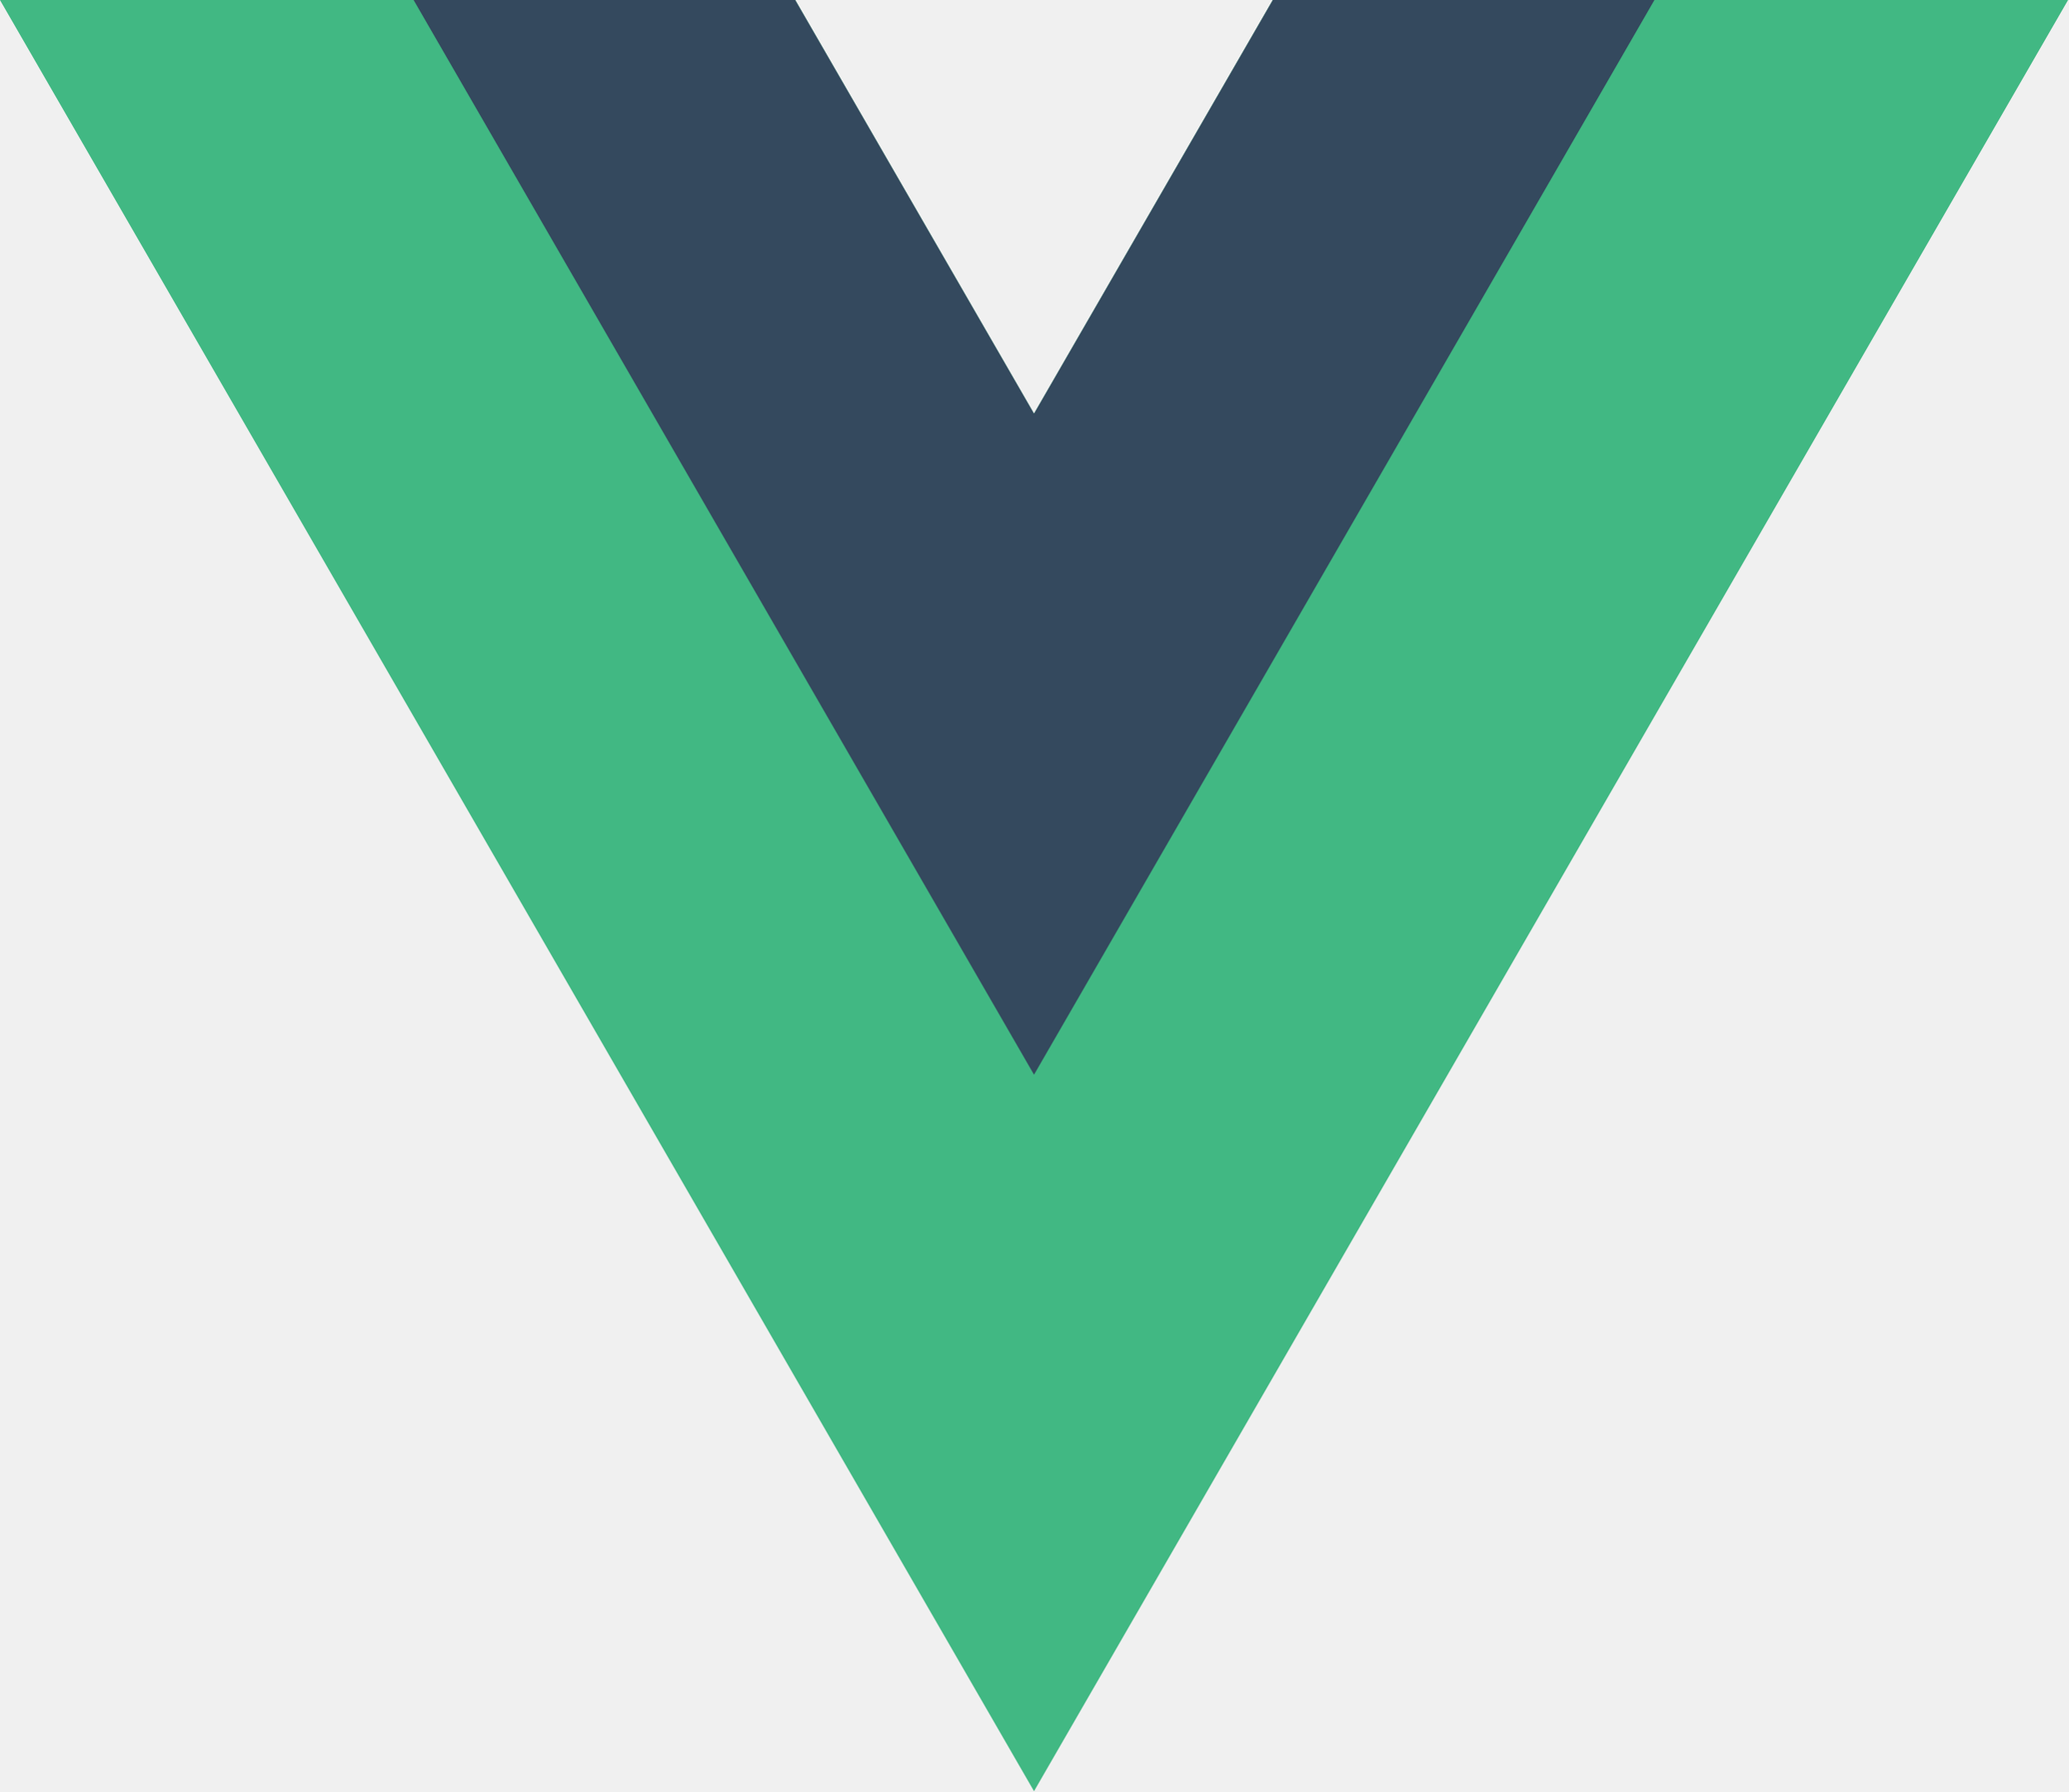
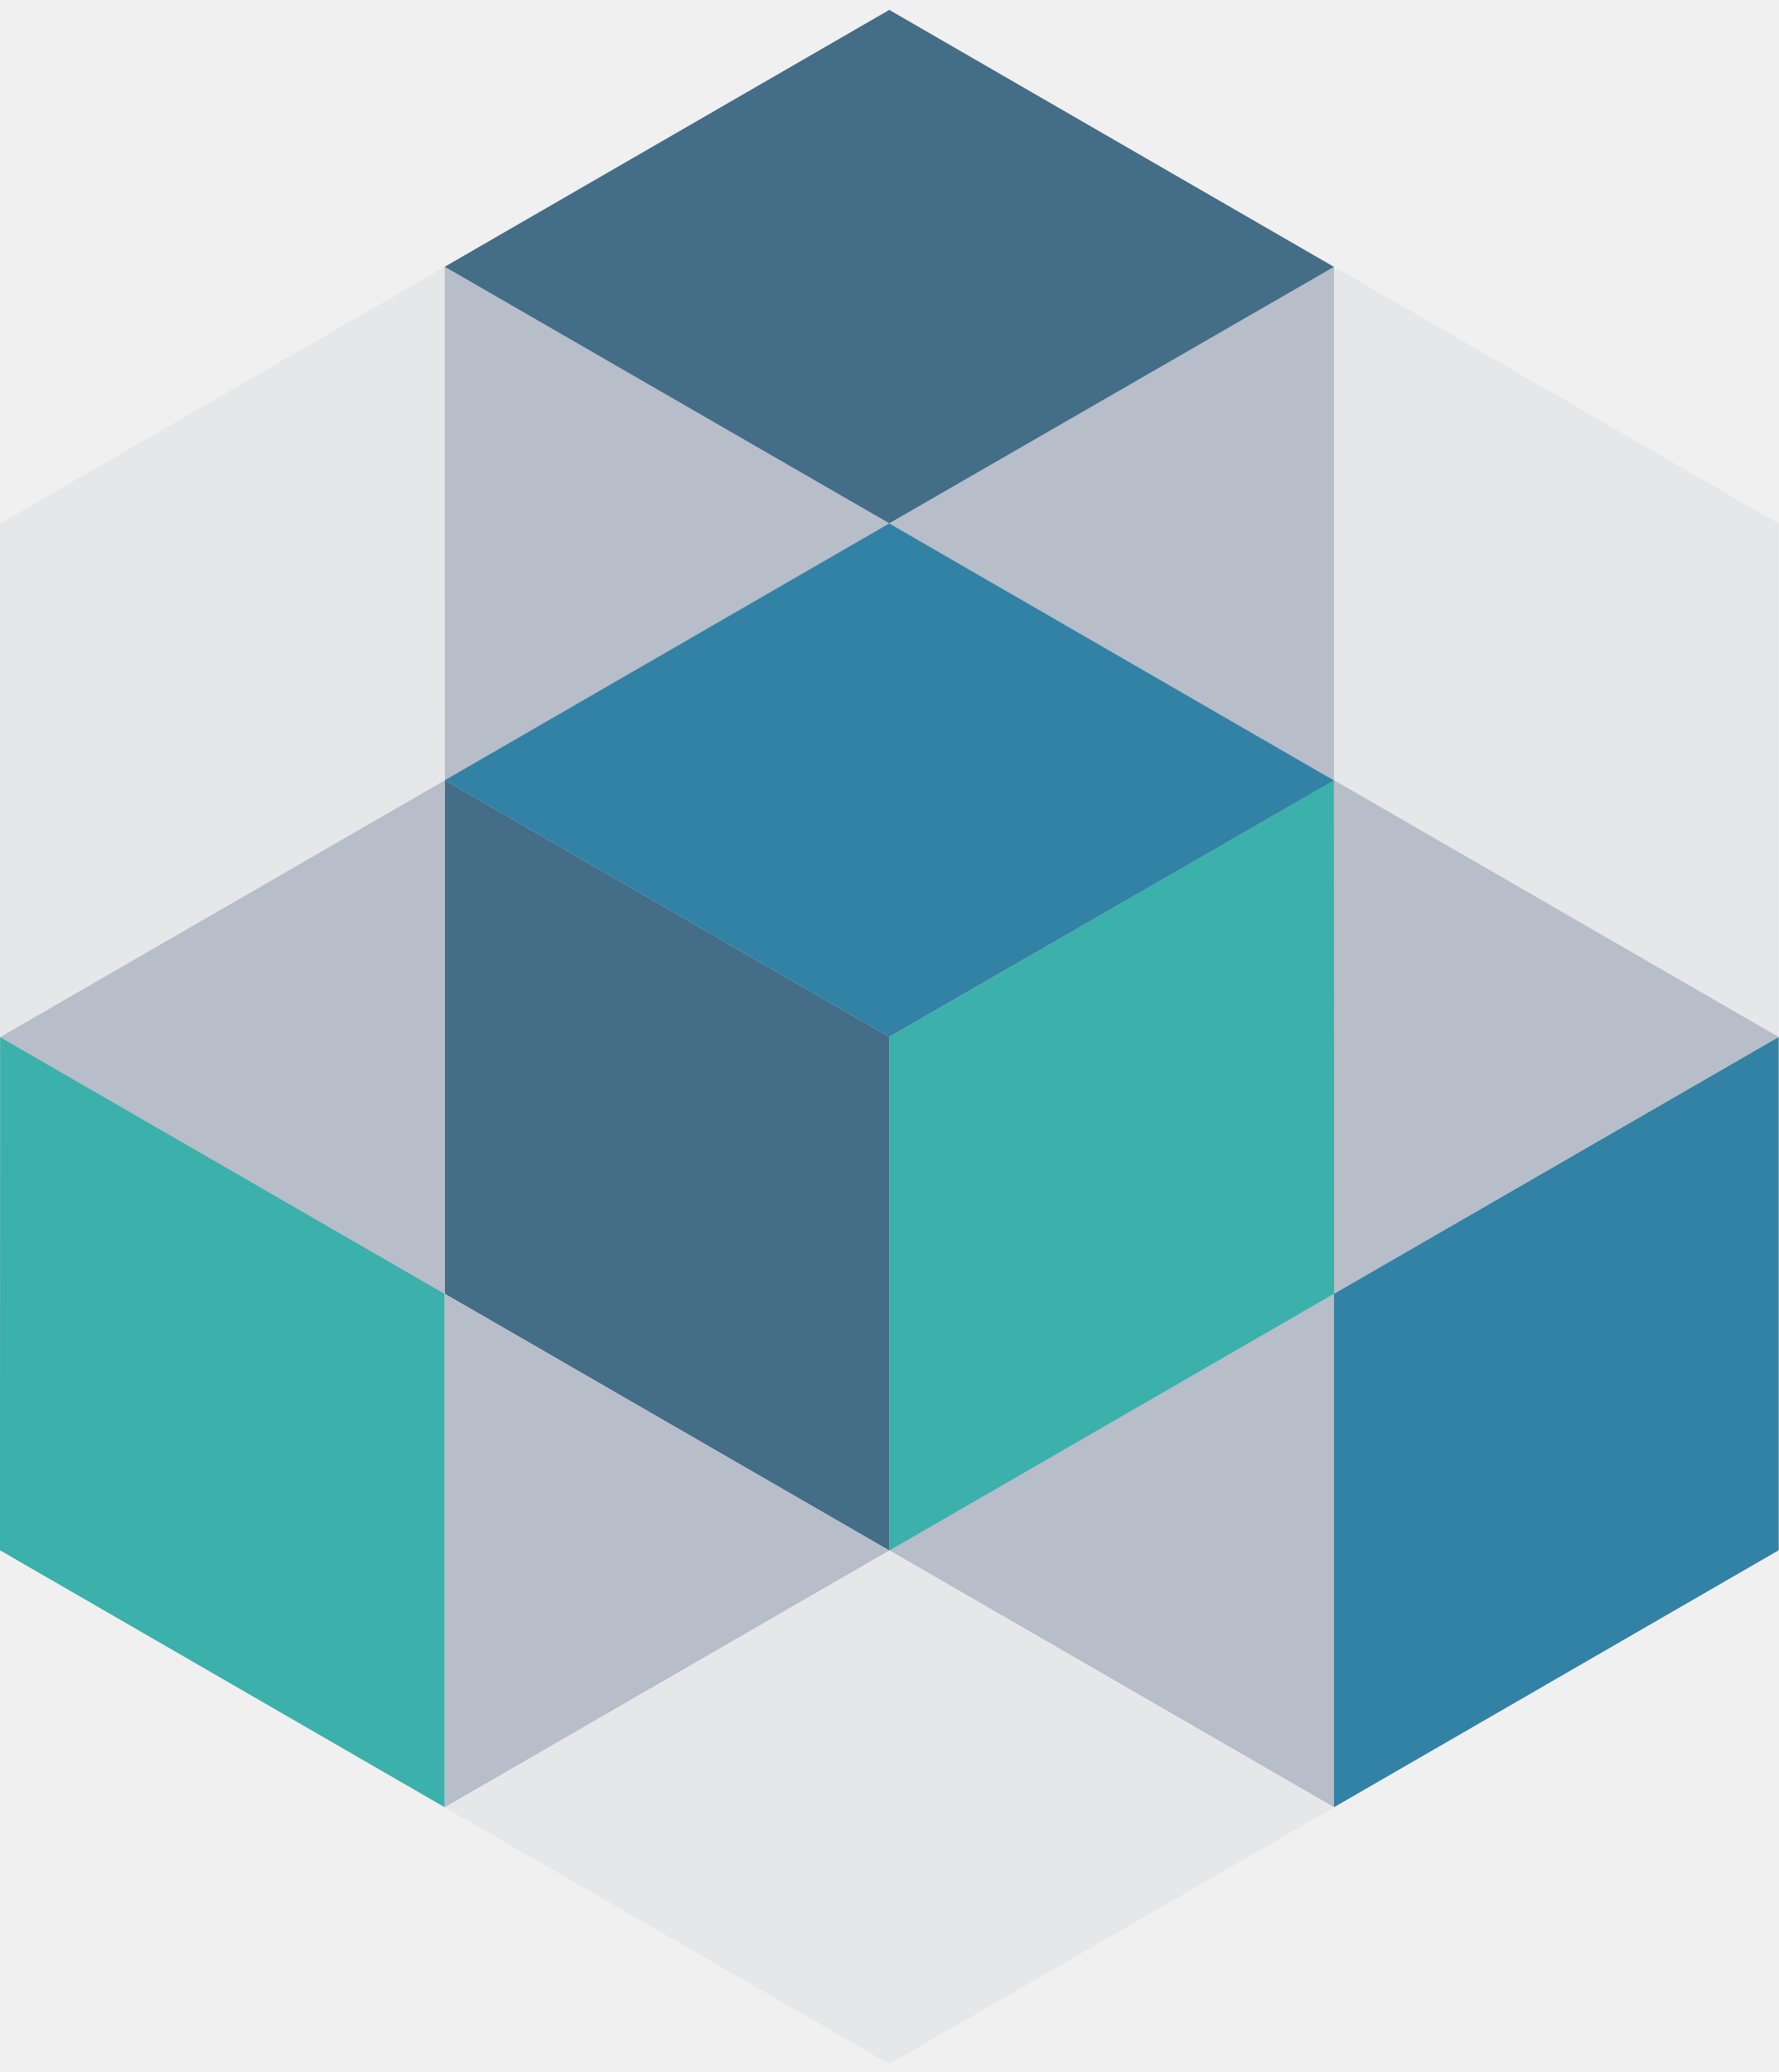
- <svg xmlns="http://www.w3.org/2000/svg" viewBox="0 0 261.76 226.69">
-   <path d="M161.096.001l-30.225 52.351L100.647.001H-.005l130.877 226.688L261.749.001z" fill="#41b883" />
-   <path d="M161.096.001l-30.225 52.351L100.647.001H52.346l78.526 136.01L209.398.001z" fill="#34495e" />
+ <svg xmlns="http://www.w3.org/2000/svg" width="158" height="184" viewBox="0 0 158 184" fill="none">
+   <g clip-path="url(#clip0_2028_17826)">
+     <path d="M79 137.68L118.49 160.49V114.89L79 137.68Z" fill="#B7BDC9" />
+     <path d="M79 92.08L39.5 69.28V114.89L79 137.7V92.08Z" fill="#446D87" />
+     <path d="M39.5 114.87L0.01 92.07L0 137.67L39.5 160.49V114.87Z" fill="#3CB0AA" />
+     <path d="M79 92.08L118.49 69.28L118.5 114.89L78.99 137.7V92.08H79Z" fill="#3CB0AA" />
+     <path d="M118.49 114.87L157.99 92.07V137.67L118.49 160.49V114.87Z" fill="#3282A5" />
+     <path d="M0 46.5L39.5 23.69V69.3L0 92.11V46.49V46.5Z" fill="#E6E7E8" />
+     <path d="M157.99 46.5L118.5 23.69L118.49 69.3L157.99 92.11V46.49V46.5Z" fill="#E6E7E8" />
+     <path d="M157.99 92.09L118.49 69.28L118.5 114.89L157.99 92.09Z" fill="#B7BDC9" />
+     <path d="M79 137.7L39.5 114.9L39.51 160.5L79 137.7Z" fill="#B7BDC9" />
+     <path d="M79 46.5L39.5 23.69L39.51 69.3L79 46.5Z" fill="#B7BDC9" />
+     <path d="M79 46.49L118.49 69.3V23.69L79 46.49Z" fill="#B7BDC9" />
+     <path d="M0.01 92.1L39.5 114.9V69.3L0.01 92.1Z" fill="#B7BDC9" />
+     <path d="M39.5 69.29L78.99 46.48L118.49 69.3L78.99 92.08L39.5 69.29Z" fill="#3282A5" />
+     <path d="M39.5 160.5L78.99 137.69L118.49 160.5L78.99 183.29L39.5 160.5Z" fill="#E6E7E8" />
+     <path d="M39.5 23.69L78.99 0.88L118.49 23.7L78.99 46.48L39.5 23.69Z" fill="#446D87" />
+   </g>
+   <defs>
+     <clipPath id="clip0_2028_17826">
+       <rect width="157.99" height="182.41" fill="white" transform="translate(0 0.880005)" />
+     </clipPath>
+   </defs>
</svg>
